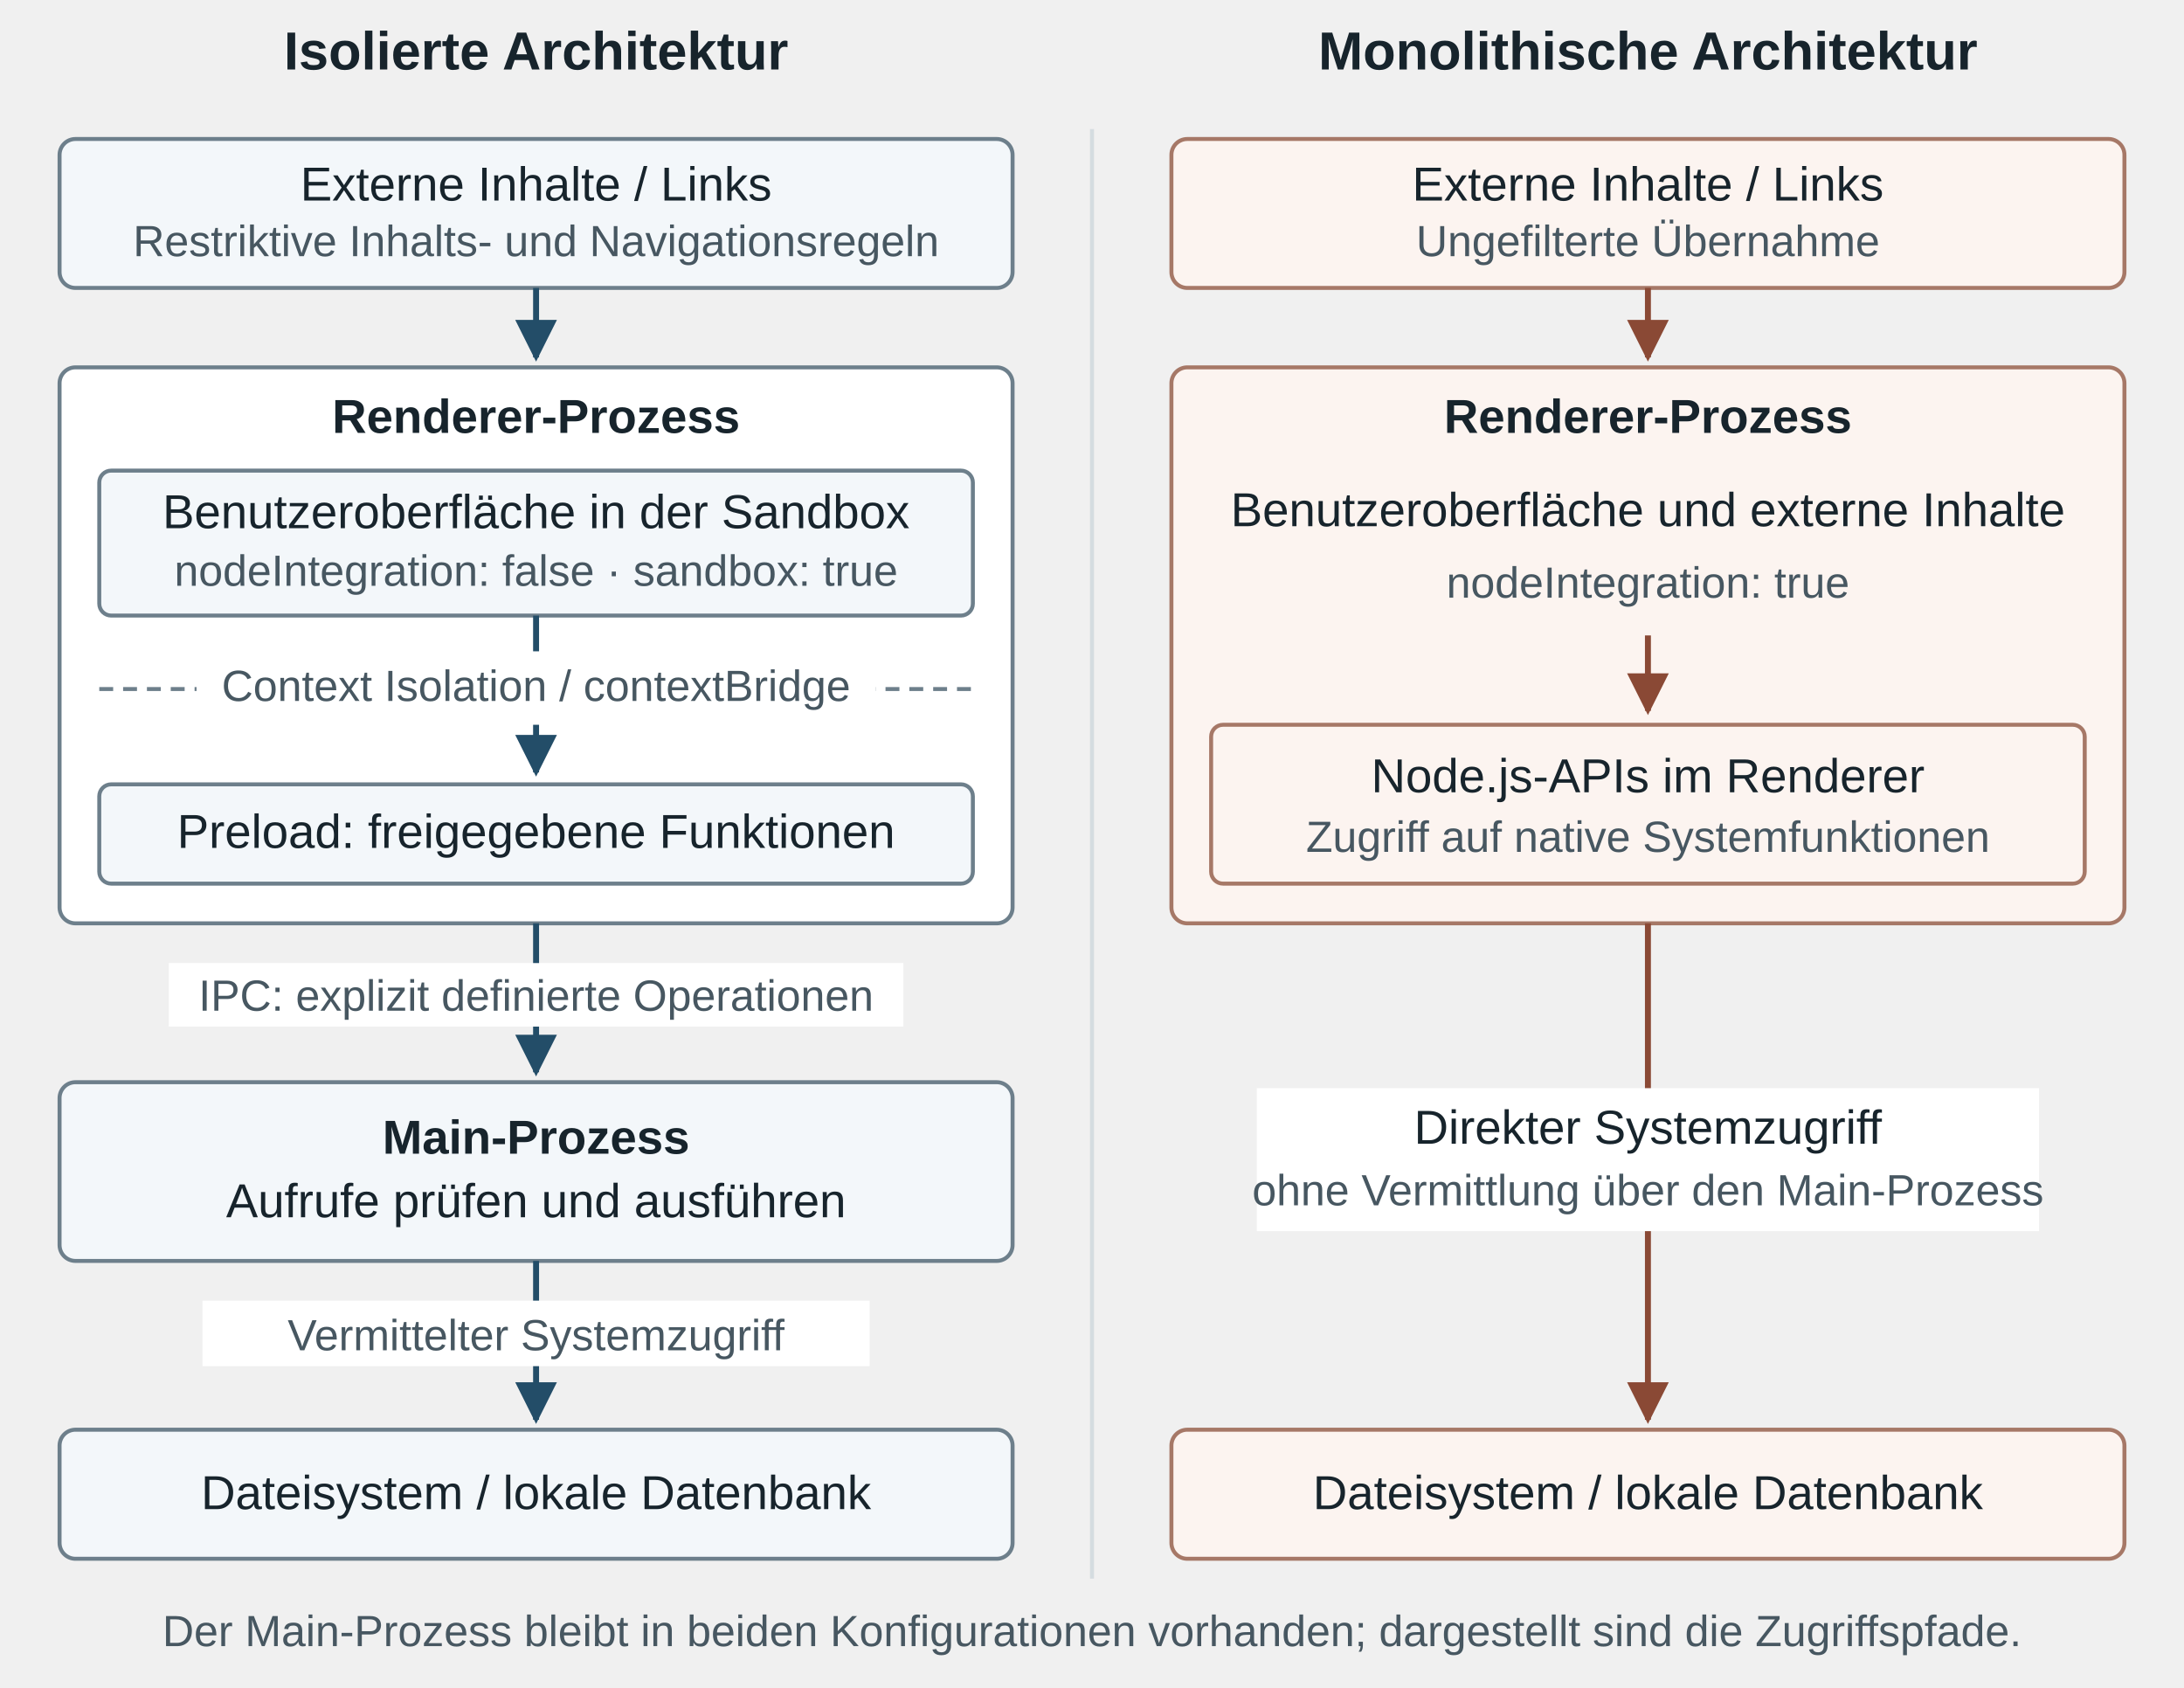
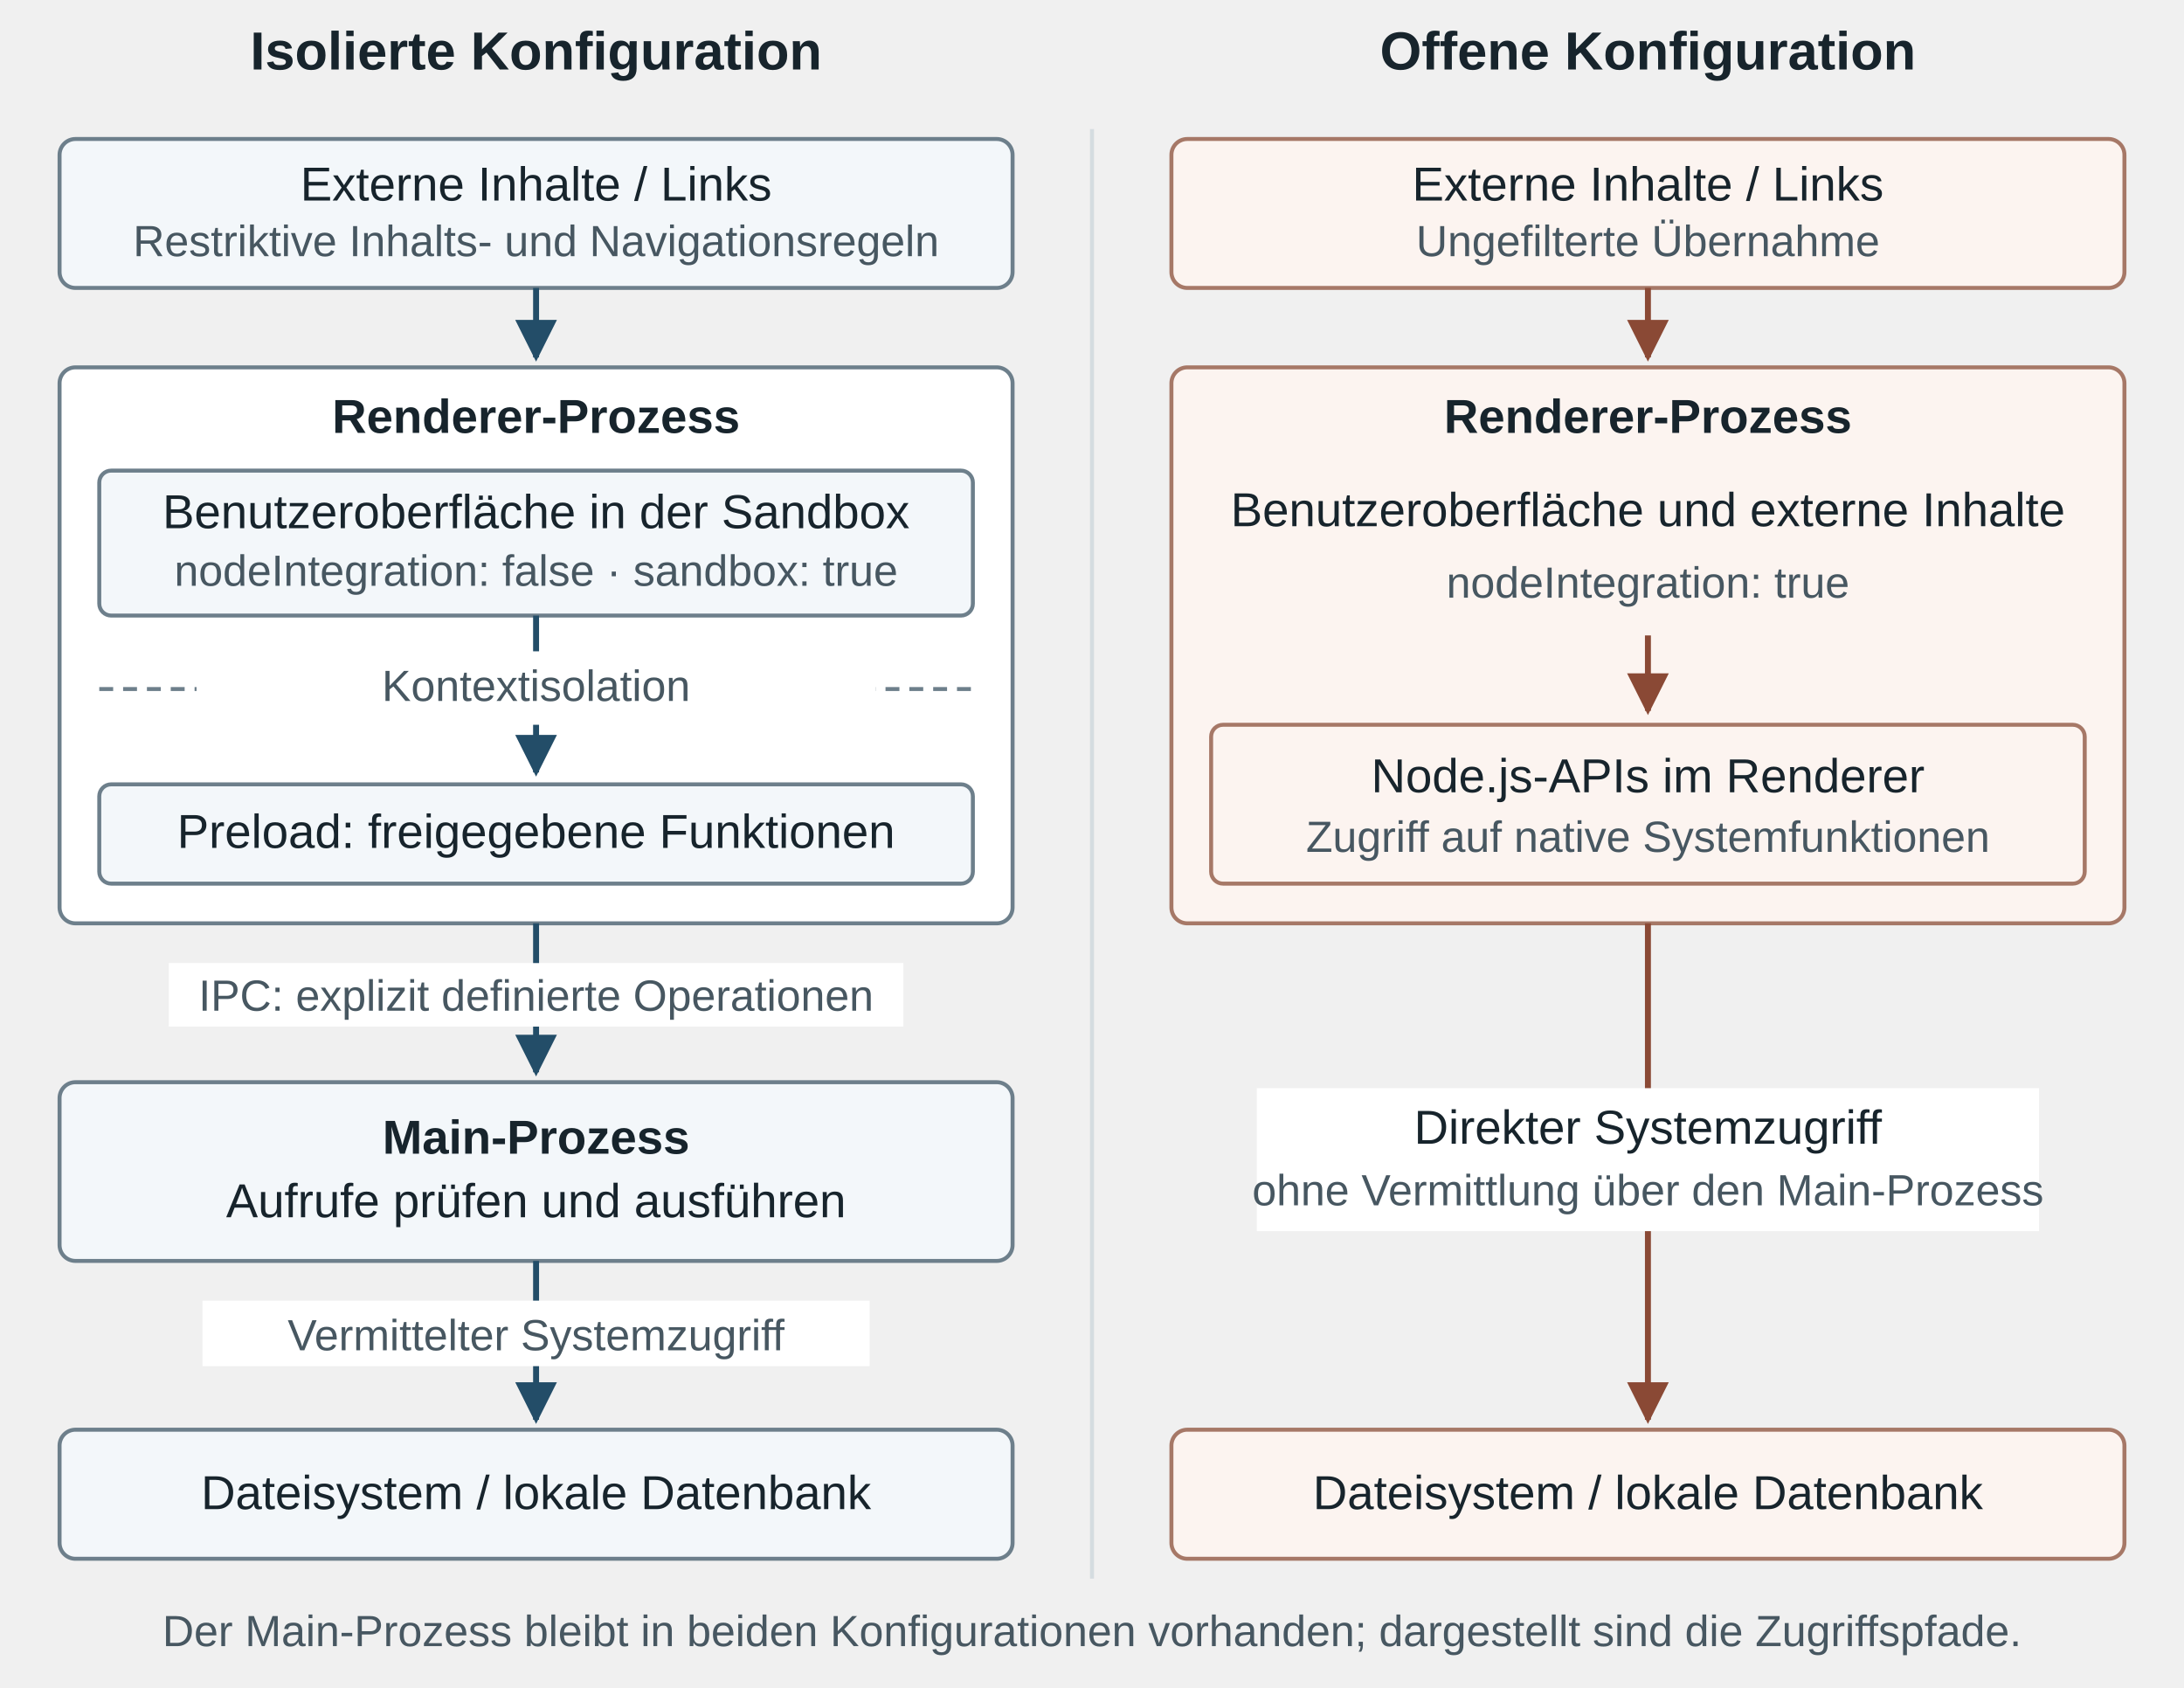
<svg xmlns="http://www.w3.org/2000/svg" width="1100" height="850" viewBox="0 0 1100 850" role="img" aria-labelledby="title description">
  <defs>
    <marker id="arrow" viewBox="0 0 10 10" refX="9" refY="5" markerWidth="7" markerHeight="7" orient="auto">
      <path d="M0 0 L10 5 L0 10 Z" fill="#234d68" />
    </marker>
    <marker id="open-arrow" viewBox="0 0 10 10" refX="9" refY="5" markerWidth="7" markerHeight="7" orient="auto">
      <path d="M0 0 L10 5 L0 10 Z" fill="#8a4935" />
    </marker>
    <style>
      text { font-family: Arial, sans-serif; font-size: 24px; fill: #17242c; text-anchor: middle; }
      .heading { font-size: 27px; font-weight: 700; }
      .label { font-weight: 700; }
      .note { font-size: 22px; fill: #475761; }
      .box { fill: #f3f7fa; stroke: #6d7f8b; stroke-width: 2; }
      .open-box { fill: #fcf4f0; stroke: #a67867; stroke-width: 2; }
      .process { fill: #fff; stroke: #6d7f8b; stroke-width: 2; }
      .flow { fill: none; stroke: #234d68; stroke-width: 3; marker-end: url(#arrow); }
      .open-flow { fill: none; stroke: #8a4935; stroke-width: 3; marker-end: url(#open-arrow); }
    </style>
  </defs>
-   <text x="270" y="35" class="heading">Isolierte Architektur</text>
-   <text x="830" y="35" class="heading">Monolithische Architektur</text>
+   <text x="270" y="35" class="heading">Isolierte Konfiguration</text>
+   <text x="830" y="35" class="heading">Offene Konfiguration</text>
  <path d="M550 65 V795" stroke="#d5dce0" stroke-width="2" />
  <rect x="30" y="70" width="480" height="75" rx="8" class="box" />
  <text x="270" y="101">Externe Inhalte / Links</text>
  <text x="270" y="129" class="note">Restriktive Inhalts- und Navigationsregeln</text>
  <path d="M270 145 V180" class="flow" />
  <rect x="590" y="70" width="480" height="75" rx="8" class="open-box" />
  <text x="830" y="101">Externe Inhalte / Links</text>
  <text x="830" y="129" class="note">Ungefilterte Übernahme</text>
  <path d="M830 145 V180" class="open-flow" />
  <rect x="30" y="185" width="480" height="280" rx="8" class="process" />
  <text x="270" y="218" class="label">Renderer-Prozess</text>
  <rect x="50" y="237" width="440" height="73" rx="6" class="box" />
  <text x="270" y="266">Benutzeroberfläche in der Sandbox</text>
  <text x="270" y="295" class="note">nodeIntegration: false · sandbox: true</text>
  <path d="M50 347 H490" stroke="#6d7f8b" stroke-width="2" stroke-dasharray="7 5" />
  <rect x="99" y="330" width="342" height="32" fill="#fff" />
-   <text x="270" y="353" class="note">Context Isolation / contextBridge</text>
+   <text x="270" y="353" class="note">Kontextisolation</text>
  <path d="M270 310 V328 M270 365 V389" class="flow" />
  <rect x="50" y="395" width="440" height="50" rx="6" class="box" />
  <text x="270" y="427">Preload: freigegebene Funktionen</text>
  <rect x="590" y="185" width="480" height="280" rx="8" class="open-box" />
  <text x="830" y="218" class="label">Renderer-Prozess</text>
  <text x="830" y="265">Benutzeroberfläche und externe Inhalte</text>
  <text x="830" y="301" class="note">nodeIntegration: true</text>
  <path d="M830 320 V358" class="open-flow" />
  <rect x="610" y="365" width="440" height="80" rx="6" class="open-box" />
  <text x="830" y="399">Node.js-APIs im Renderer</text>
  <text x="830" y="429" class="note">Zugriff auf native Systemfunktionen</text>
  <path d="M270 465 V540" class="flow" />
  <rect x="85" y="485" width="370" height="32" fill="#fff" />
  <text x="270" y="509" class="note">IPC: explizit definierte Operationen</text>
  <rect x="30" y="545" width="480" height="90" rx="8" class="box" />
  <text x="270" y="581" class="label">Main-Prozess</text>
  <text x="270" y="613">Aufrufe prüfen und ausführen</text>
  <path d="M270 635 V715" class="flow" />
  <rect x="102" y="655" width="336" height="33" fill="#fff" />
  <text x="270" y="680" class="note">Vermittelter Systemzugriff</text>
  <path d="M830 465 V715" class="open-flow" />
  <rect x="633" y="548" width="394" height="72" fill="#fff" />
  <text x="830" y="576">Direkter Systemzugriff</text>
  <text x="830" y="607" class="note">ohne Vermittlung über den Main-Prozess</text>
  <rect x="30" y="720" width="480" height="65" rx="8" class="box" />
  <text x="270" y="760">Dateisystem / lokale Datenbank</text>
  <rect x="590" y="720" width="480" height="65" rx="8" class="open-box" />
  <text x="830" y="760">Dateisystem / lokale Datenbank</text>
  <text x="550" y="829" class="note">Der Main-Prozess bleibt in beiden Konfigurationen vorhanden; dargestellt sind die Zugriffspfade.</text>
</svg>
